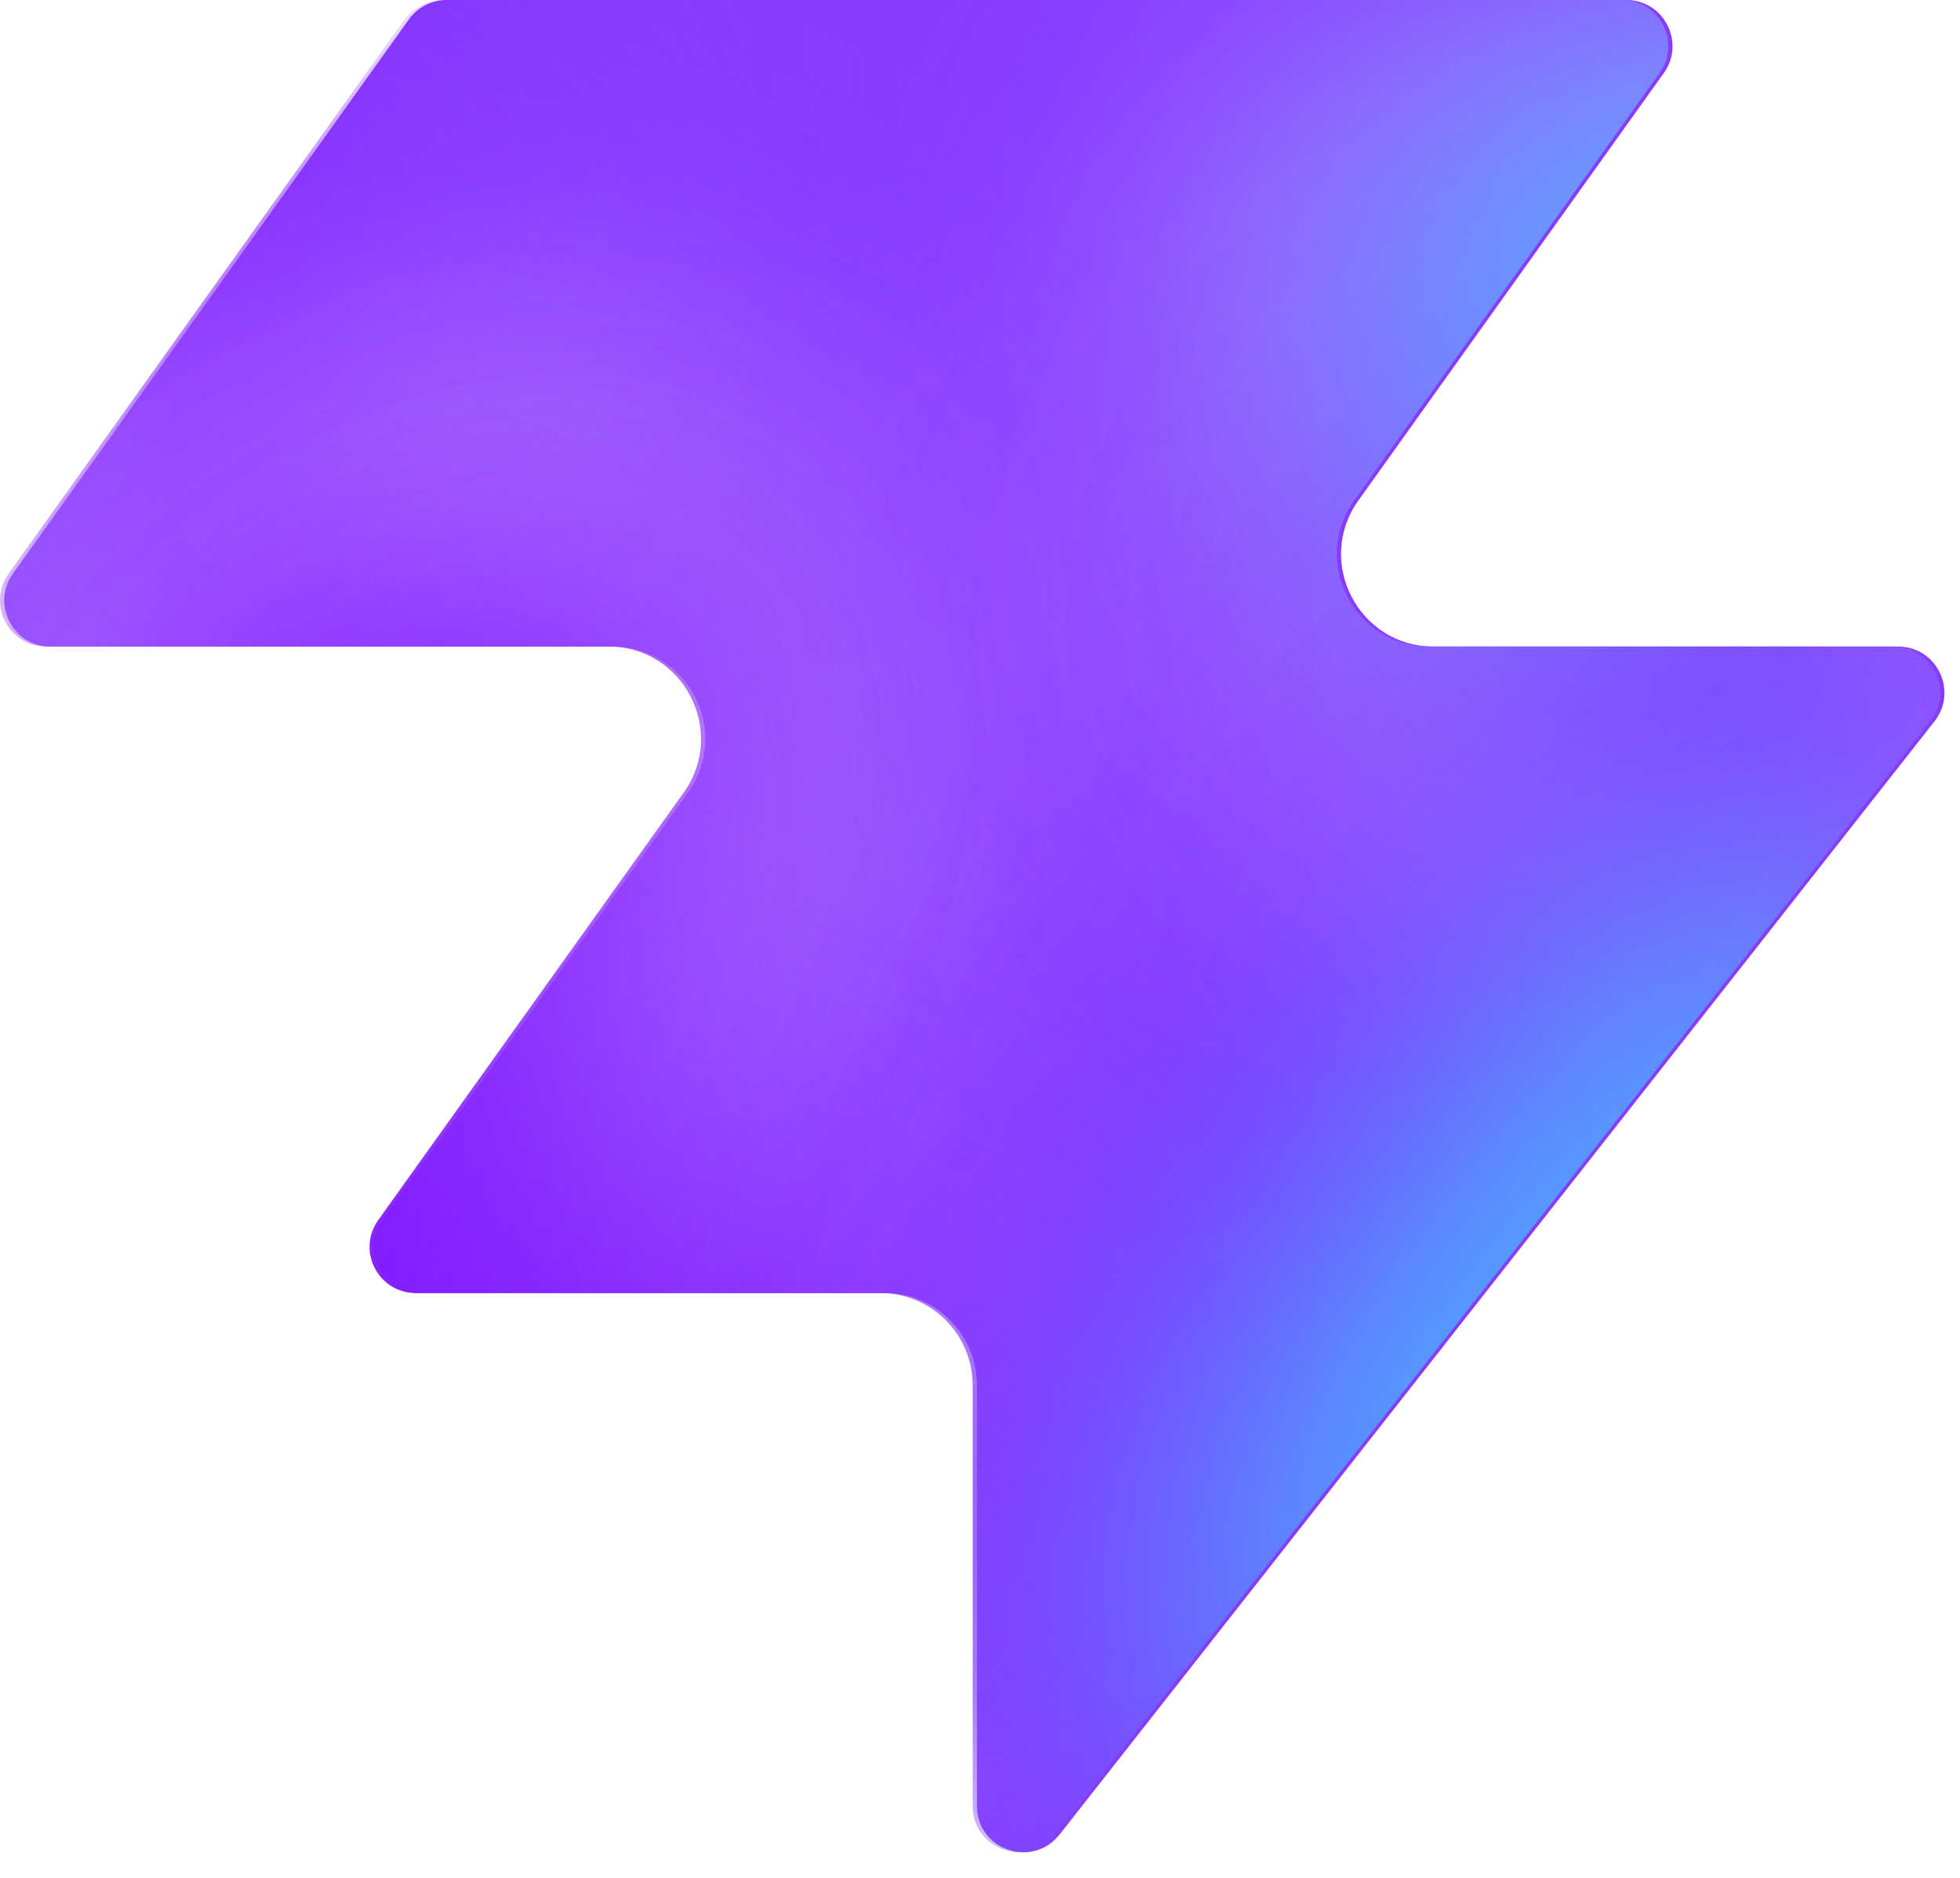
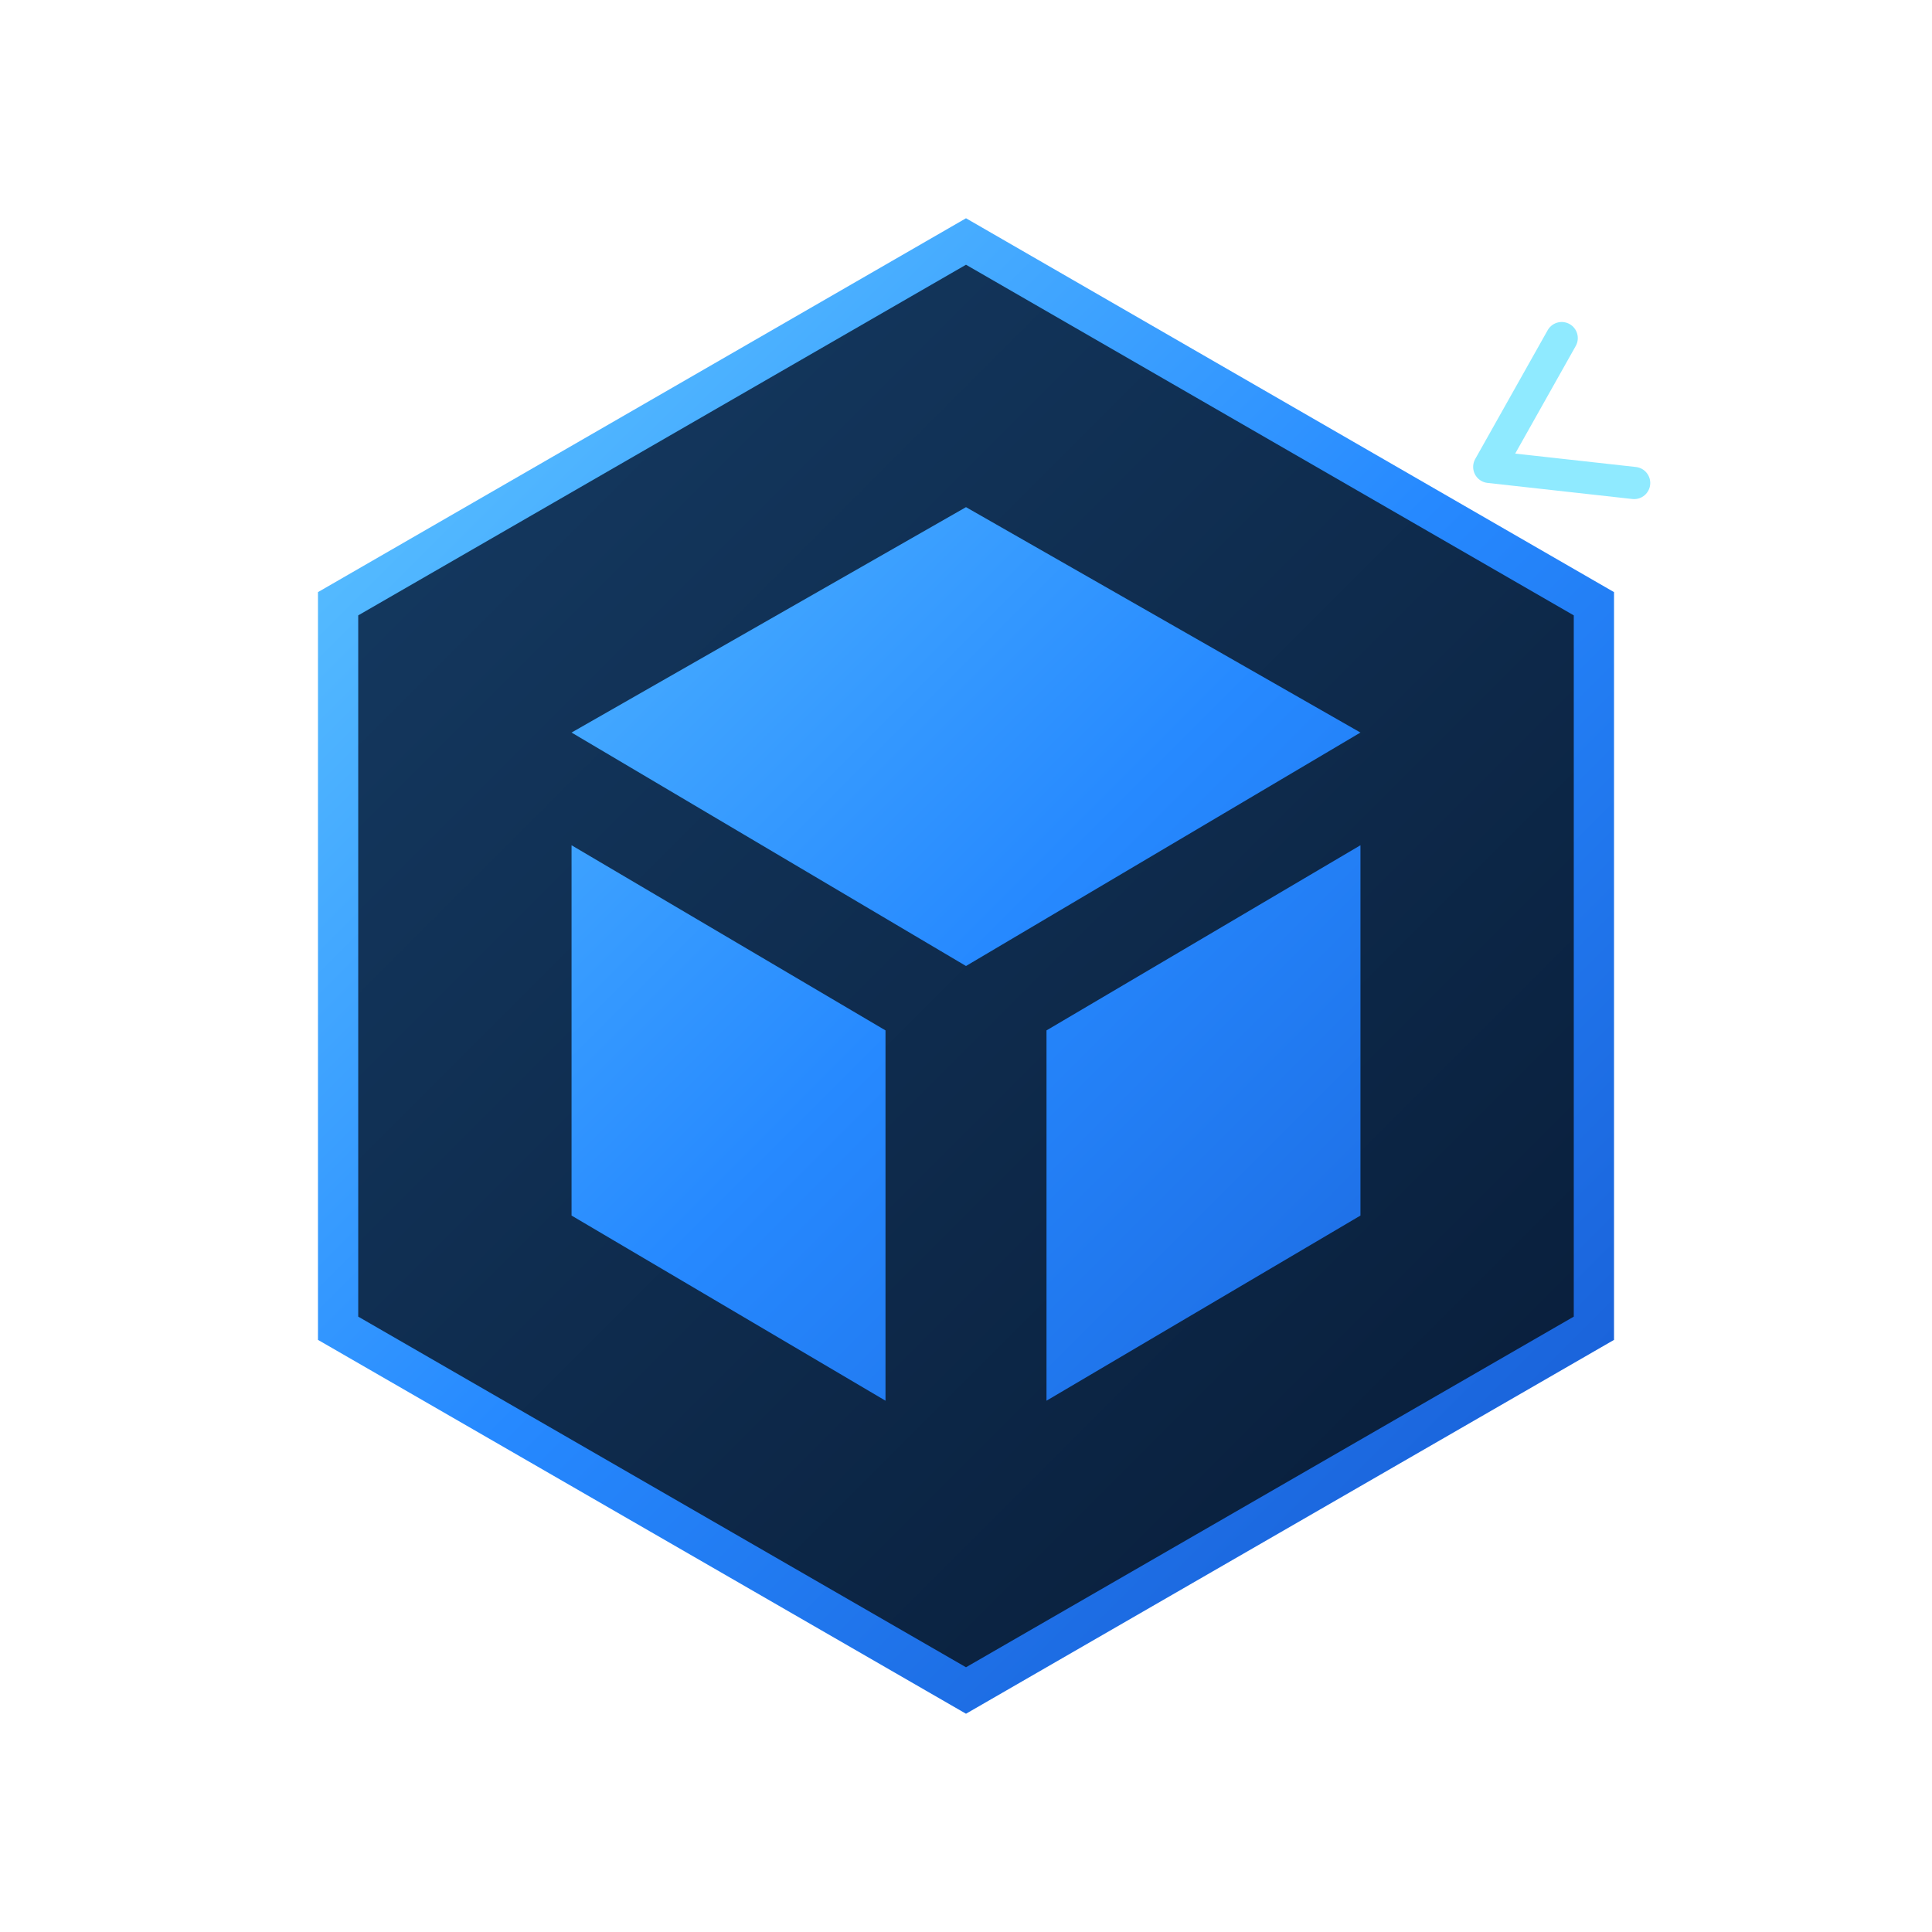
- <svg xmlns="http://www.w3.org/2000/svg" width="48" height="46" fill="none" viewBox="0 0 48 46">
-   <path fill="#863bff" d="M25.946 44.938c-.664.845-2.021.375-2.021-.698V33.937a2.26 2.26 0 0 0-2.262-2.262H10.287c-.92 0-1.456-1.04-.92-1.788l7.48-10.471c1.07-1.497 0-3.578-1.842-3.578H1.237c-.92 0-1.456-1.04-.92-1.788L10.013.474c.214-.297.556-.474.92-.474h28.894c.92 0 1.456 1.04.92 1.788l-7.48 10.471c-1.07 1.498 0 3.579 1.842 3.579h11.377c.943 0 1.473 1.088.89 1.83L25.947 44.94z" style="fill:#863bff;fill:color(display-p3 .525 .23 1);fill-opacity:1" />
-   <mask id="a" width="48" height="46" x="0" y="0" maskUnits="userSpaceOnUse" style="mask-type:alpha">
-     <path fill="#000" d="M25.842 44.938c-.664.844-2.021.375-2.021-.698V33.937a2.26 2.26 0 0 0-2.262-2.262H10.183c-.92 0-1.456-1.04-.92-1.788l7.48-10.471c1.07-1.498 0-3.579-1.842-3.579H1.133c-.92 0-1.456-1.04-.92-1.787L9.91.473c.214-.297.556-.474.92-.474h28.894c.92 0 1.456 1.04.92 1.788l-7.48 10.471c-1.07 1.498 0 3.578 1.842 3.578h11.377c.943 0 1.473 1.088.89 1.832L25.843 44.94z" style="fill:#000;fill-opacity:1" />
-   </mask>
-   <g mask="url(#a)">
-     <g filter="url(#b)">
-       <ellipse cx="5.508" cy="14.704" fill="#ede6ff" rx="5.508" ry="14.704" style="fill:#ede6ff;fill:color(display-p3 .927 .903 1);fill-opacity:1" transform="matrix(.00324 1 1 -.00324 -4.47 31.516)" />
-     </g>
-     <g filter="url(#c)">
-       <ellipse cx="10.399" cy="29.851" fill="#ede6ff" rx="10.399" ry="29.851" style="fill:#ede6ff;fill:color(display-p3 .927 .903 1);fill-opacity:1" transform="matrix(.00324 1 1 -.00324 -39.328 7.883)" />
-     </g>
-     <g filter="url(#d)">
-       <ellipse cx="5.508" cy="30.487" fill="#7e14ff" rx="5.508" ry="30.487" style="fill:#7e14ff;fill:color(display-p3 .492 .077 1);fill-opacity:1" transform="rotate(89.814 -25.913 -14.639)scale(1 -1)" />
-     </g>
-     <g filter="url(#e)">
-       <ellipse cx="5.508" cy="30.599" fill="#7e14ff" rx="5.508" ry="30.599" style="fill:#7e14ff;fill:color(display-p3 .492 .077 1);fill-opacity:1" transform="rotate(89.814 -32.644 -3.334)scale(1 -1)" />
-     </g>
-     <g filter="url(#f)">
-       <ellipse cx="5.508" cy="30.599" fill="#7e14ff" rx="5.508" ry="30.599" style="fill:#7e14ff;fill:color(display-p3 .492 .077 1);fill-opacity:1" transform="matrix(.00324 1 1 -.00324 -34.34 30.47)" />
-     </g>
-     <g filter="url(#g)">
-       <ellipse cx="14.072" cy="22.078" fill="#ede6ff" rx="14.072" ry="22.078" style="fill:#ede6ff;fill:color(display-p3 .927 .903 1);fill-opacity:1" transform="rotate(93.35 24.506 48.493)scale(-1 1)" />
-     </g>
-     <g filter="url(#h)">
-       <ellipse cx="3.47" cy="21.501" fill="#7e14ff" rx="3.47" ry="21.501" style="fill:#7e14ff;fill:color(display-p3 .492 .077 1);fill-opacity:1" transform="rotate(89.009 28.708 47.59)scale(-1 1)" />
-     </g>
-     <g filter="url(#i)">
-       <ellipse cx="3.47" cy="21.501" fill="#7e14ff" rx="3.47" ry="21.501" style="fill:#7e14ff;fill:color(display-p3 .492 .077 1);fill-opacity:1" transform="rotate(89.009 28.708 47.59)scale(-1 1)" />
-     </g>
-     <g filter="url(#j)">
-       <ellipse cx=".387" cy="8.972" fill="#7e14ff" rx="4.407" ry="29.108" style="fill:#7e14ff;fill:color(display-p3 .492 .077 1);fill-opacity:1" transform="rotate(39.51 .387 8.972)" />
-     </g>
-     <g filter="url(#k)">
-       <ellipse cx="47.523" cy="-6.092" fill="#7e14ff" rx="4.407" ry="29.108" style="fill:#7e14ff;fill:color(display-p3 .492 .077 1);fill-opacity:1" transform="rotate(37.892 47.523 -6.092)" />
-     </g>
-     <g filter="url(#l)">
-       <ellipse cx="41.412" cy="6.333" fill="#47bfff" rx="5.971" ry="9.665" style="fill:#47bfff;fill:color(display-p3 .28 .748 1);fill-opacity:1" transform="rotate(37.892 41.412 6.333)" />
-     </g>
-     <g filter="url(#m)">
-       <ellipse cx="-1.879" cy="38.332" fill="#7e14ff" rx="4.407" ry="29.108" style="fill:#7e14ff;fill:color(display-p3 .492 .077 1);fill-opacity:1" transform="rotate(37.892 -1.88 38.332)" />
-     </g>
-     <g filter="url(#n)">
-       <ellipse cx="-1.879" cy="38.332" fill="#7e14ff" rx="4.407" ry="29.108" style="fill:#7e14ff;fill:color(display-p3 .492 .077 1);fill-opacity:1" transform="rotate(37.892 -1.88 38.332)" />
-     </g>
-     <g filter="url(#o)">
-       <ellipse cx="35.651" cy="29.907" fill="#7e14ff" rx="4.407" ry="29.108" style="fill:#7e14ff;fill:color(display-p3 .492 .077 1);fill-opacity:1" transform="rotate(37.892 35.651 29.907)" />
-     </g>
-     <g filter="url(#p)">
-       <ellipse cx="38.418" cy="32.4" fill="#47bfff" rx="5.971" ry="15.297" style="fill:#47bfff;fill:color(display-p3 .28 .748 1);fill-opacity:1" transform="rotate(37.892 38.418 32.4)" />
-     </g>
-   </g>
+ <svg xmlns="http://www.w3.org/2000/svg" width="240" height="240" viewBox="0 0 240 240" fill="none">
  <defs>
-     <filter id="b" width="60.045" height="41.654" x="-19.77" y="16.149" color-interpolation-filters="sRGB" filterUnits="userSpaceOnUse">
-       <feFlood flood-opacity="0" result="BackgroundImageFix" />
-       <feBlend in="SourceGraphic" in2="BackgroundImageFix" result="shape" />
-       <feGaussianBlur result="effect1_foregroundBlur_2002_17158" stdDeviation="7.659" />
-     </filter>
-     <filter id="c" width="90.34" height="51.437" x="-54.613" y="-7.533" color-interpolation-filters="sRGB" filterUnits="userSpaceOnUse">
-       <feFlood flood-opacity="0" result="BackgroundImageFix" />
-       <feBlend in="SourceGraphic" in2="BackgroundImageFix" result="shape" />
-       <feGaussianBlur result="effect1_foregroundBlur_2002_17158" stdDeviation="7.659" />
-     </filter>
-     <filter id="d" width="79.355" height="29.4" x="-49.64" y="2.03" color-interpolation-filters="sRGB" filterUnits="userSpaceOnUse">
-       <feFlood flood-opacity="0" result="BackgroundImageFix" />
-       <feBlend in="SourceGraphic" in2="BackgroundImageFix" result="shape" />
-       <feGaussianBlur result="effect1_foregroundBlur_2002_17158" stdDeviation="4.596" />
-     </filter>
-     <filter id="e" width="79.579" height="29.4" x="-45.045" y="20.029" color-interpolation-filters="sRGB" filterUnits="userSpaceOnUse">
-       <feFlood flood-opacity="0" result="BackgroundImageFix" />
-       <feBlend in="SourceGraphic" in2="BackgroundImageFix" result="shape" />
-       <feGaussianBlur result="effect1_foregroundBlur_2002_17158" stdDeviation="4.596" />
-     </filter>
-     <filter id="f" width="79.579" height="29.4" x="-43.513" y="21.178" color-interpolation-filters="sRGB" filterUnits="userSpaceOnUse">
-       <feFlood flood-opacity="0" result="BackgroundImageFix" />
-       <feBlend in="SourceGraphic" in2="BackgroundImageFix" result="shape" />
-       <feGaussianBlur result="effect1_foregroundBlur_2002_17158" stdDeviation="4.596" />
-     </filter>
-     <filter id="g" width="74.749" height="58.852" x="15.756" y="-17.901" color-interpolation-filters="sRGB" filterUnits="userSpaceOnUse">
-       <feFlood flood-opacity="0" result="BackgroundImageFix" />
-       <feBlend in="SourceGraphic" in2="BackgroundImageFix" result="shape" />
-       <feGaussianBlur result="effect1_foregroundBlur_2002_17158" stdDeviation="7.659" />
-     </filter>
-     <filter id="h" width="61.377" height="25.362" x="23.548" y="2.284" color-interpolation-filters="sRGB" filterUnits="userSpaceOnUse">
-       <feFlood flood-opacity="0" result="BackgroundImageFix" />
-       <feBlend in="SourceGraphic" in2="BackgroundImageFix" result="shape" />
-       <feGaussianBlur result="effect1_foregroundBlur_2002_17158" stdDeviation="4.596" />
-     </filter>
-     <filter id="i" width="61.377" height="25.362" x="23.548" y="2.284" color-interpolation-filters="sRGB" filterUnits="userSpaceOnUse">
-       <feFlood flood-opacity="0" result="BackgroundImageFix" />
-       <feBlend in="SourceGraphic" in2="BackgroundImageFix" result="shape" />
-       <feGaussianBlur result="effect1_foregroundBlur_2002_17158" stdDeviation="4.596" />
-     </filter>
-     <filter id="j" width="56.045" height="63.649" x="-27.636" y="-22.853" color-interpolation-filters="sRGB" filterUnits="userSpaceOnUse">
-       <feFlood flood-opacity="0" result="BackgroundImageFix" />
-       <feBlend in="SourceGraphic" in2="BackgroundImageFix" result="shape" />
-       <feGaussianBlur result="effect1_foregroundBlur_2002_17158" stdDeviation="4.596" />
-     </filter>
-     <filter id="k" width="54.814" height="64.646" x="20.116" y="-38.415" color-interpolation-filters="sRGB" filterUnits="userSpaceOnUse">
-       <feFlood flood-opacity="0" result="BackgroundImageFix" />
-       <feBlend in="SourceGraphic" in2="BackgroundImageFix" result="shape" />
-       <feGaussianBlur result="effect1_foregroundBlur_2002_17158" stdDeviation="4.596" />
-     </filter>
-     <filter id="l" width="33.541" height="35.313" x="24.641" y="-11.323" color-interpolation-filters="sRGB" filterUnits="userSpaceOnUse">
-       <feFlood flood-opacity="0" result="BackgroundImageFix" />
-       <feBlend in="SourceGraphic" in2="BackgroundImageFix" result="shape" />
-       <feGaussianBlur result="effect1_foregroundBlur_2002_17158" stdDeviation="4.596" />
-     </filter>
-     <filter id="m" width="54.814" height="64.646" x="-29.286" y="6.009" color-interpolation-filters="sRGB" filterUnits="userSpaceOnUse">
-       <feFlood flood-opacity="0" result="BackgroundImageFix" />
-       <feBlend in="SourceGraphic" in2="BackgroundImageFix" result="shape" />
-       <feGaussianBlur result="effect1_foregroundBlur_2002_17158" stdDeviation="4.596" />
-     </filter>
-     <filter id="n" width="54.814" height="64.646" x="-29.286" y="6.009" color-interpolation-filters="sRGB" filterUnits="userSpaceOnUse">
-       <feFlood flood-opacity="0" result="BackgroundImageFix" />
-       <feBlend in="SourceGraphic" in2="BackgroundImageFix" result="shape" />
-       <feGaussianBlur result="effect1_foregroundBlur_2002_17158" stdDeviation="4.596" />
-     </filter>
-     <filter id="o" width="54.814" height="64.646" x="8.244" y="-2.416" color-interpolation-filters="sRGB" filterUnits="userSpaceOnUse">
-       <feFlood flood-opacity="0" result="BackgroundImageFix" />
-       <feBlend in="SourceGraphic" in2="BackgroundImageFix" result="shape" />
-       <feGaussianBlur result="effect1_foregroundBlur_2002_17158" stdDeviation="4.596" />
-     </filter>
-     <filter id="p" width="39.409" height="43.623" x="18.713" y="10.588" color-interpolation-filters="sRGB" filterUnits="userSpaceOnUse">
-       <feFlood flood-opacity="0" result="BackgroundImageFix" />
-       <feBlend in="SourceGraphic" in2="BackgroundImageFix" result="shape" />
-       <feGaussianBlur result="effect1_foregroundBlur_2002_17158" stdDeviation="4.596" />
-     </filter>
+     <linearGradient id="blue" x1="0" y1="0" x2="240" y2="240" gradientUnits="userSpaceOnUse">
+       <stop stop-color="#7CE5FF" />
+       <stop offset=".5" stop-color="#2689FF" />
+       <stop offset="1" stop-color="#1043BB" />
+     </linearGradient>
+     <linearGradient id="panel" x1="20" y1="40" x2="200" y2="220" gradientUnits="userSpaceOnUse">
+       <stop stop-color="#163D66" />
+       <stop offset="1" stop-color="#071A35" />
+     </linearGradient>
+     <radialGradient id="halo">
+       <stop stop-color="#1677FF" stop-opacity=".35" />
+       <stop offset="1" stop-color="#1677FF" stop-opacity="0" />
+     </radialGradient>
  </defs>
+   <path d="M120 30 198 75v90l-78 45-78-45V75Z" fill="url(#panel)" stroke="url(#blue)" stroke-width="5" />
+   <path d="m120 63 49 28-49 29-49-29 49-28Zm-49 42 39 23v46l-39-23v-46Zm98 0-39 23v46l39-23v-46Z" fill="url(#blue)" />
+   <path d="m185 58 9-16m-9 16 18 2" stroke="#8FEAFF" stroke-width="4" stroke-linecap="round" />
</svg>
